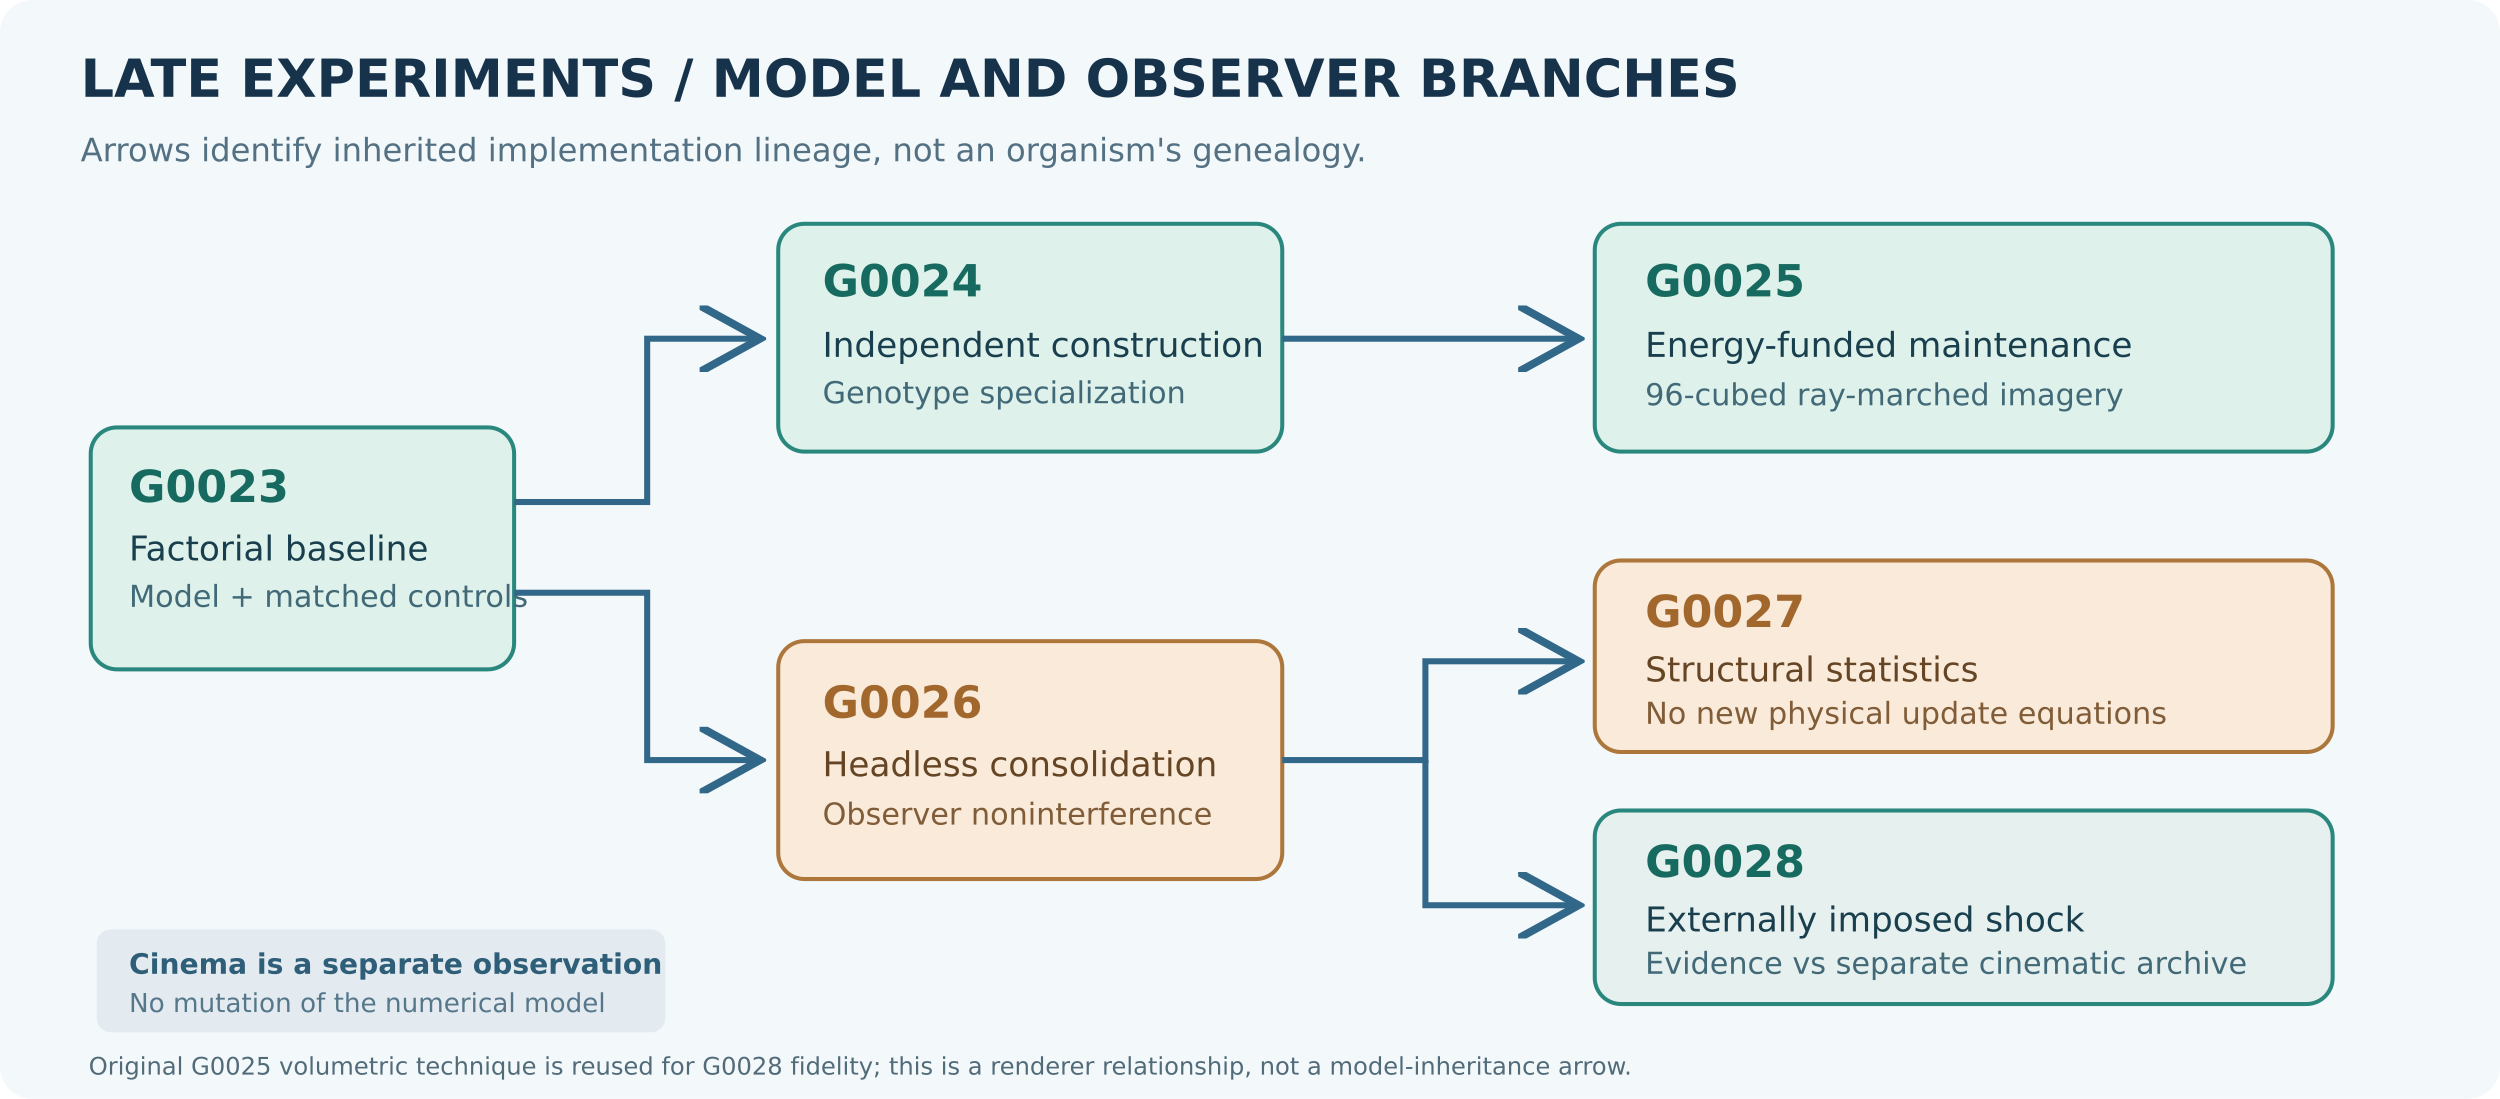
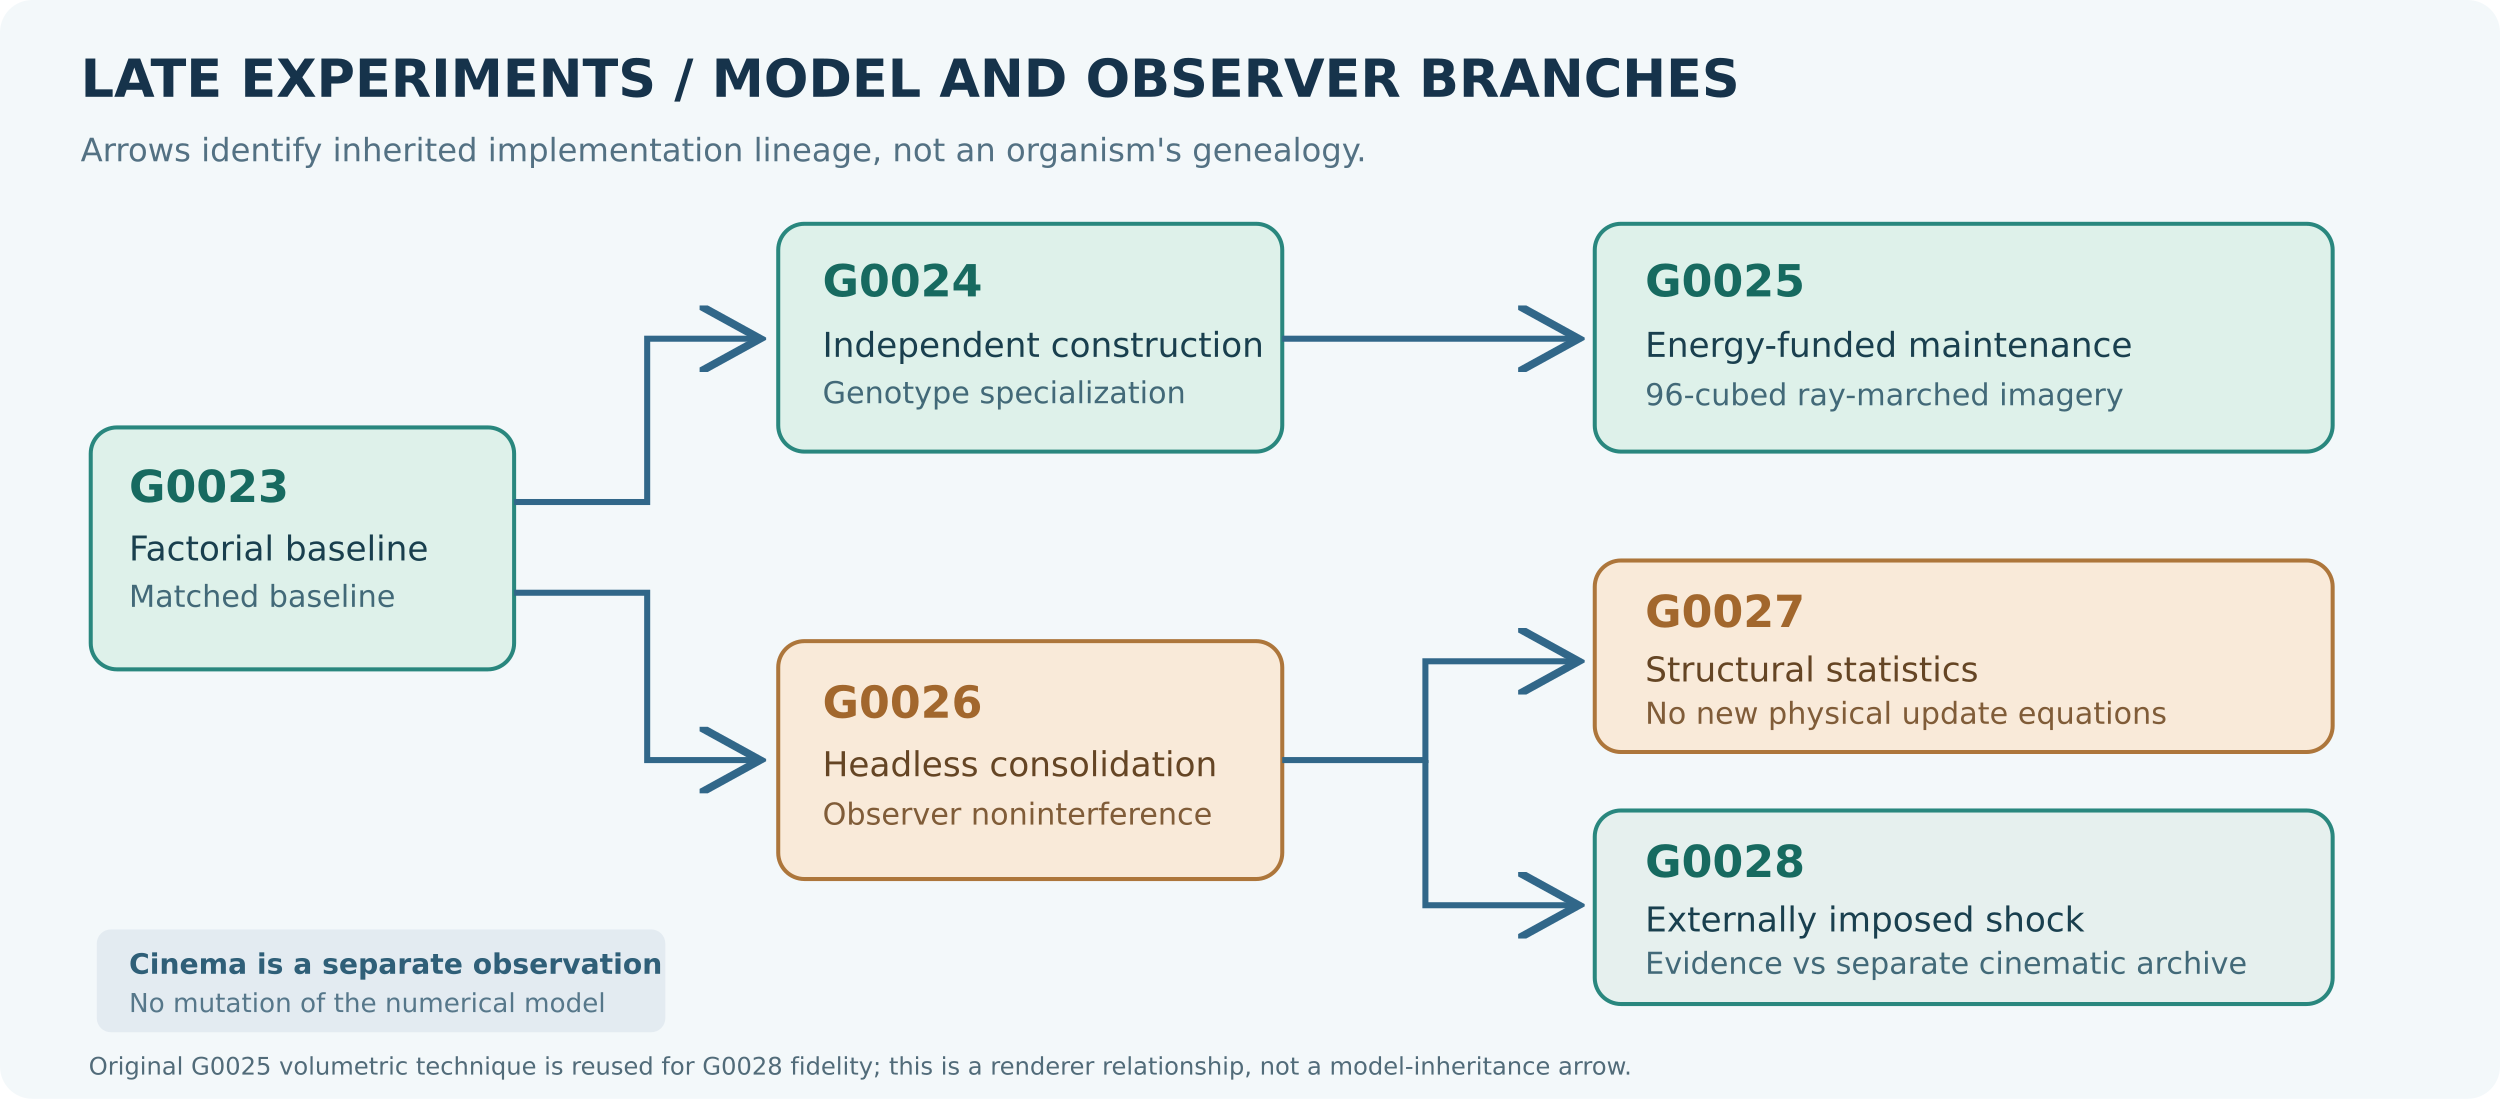
<svg xmlns="http://www.w3.org/2000/svg" viewBox="0 0 1240 545" role="img" aria-label="Model ancestry diagram G0023 splits into construction specialization G0024 and G0025, and G0026 instrumentation leading to G0027 measurement and G0028 shock; rendering workflows are distinct from numerical model revisions.">
  <defs>
    <marker id="tip" markerWidth="11" markerHeight="11" refX="10" refY="5.5" orient="auto">
      <path d="M0 0L10 5.5L0 11" stroke="#316789" stroke-width="1.3" fill="none" />
    </marker>
  </defs>
  <rect width="1240" height="545" rx="16" fill="#f3f8fa" />
  <g font-family="DejaVu Sans, sans-serif">
    <text x="40" y="48" font-size="26" font-weight="bold" fill="#16334b">LATE EXPERIMENTS  /  MODEL AND OBSERVER BRANCHES</text>
    <text x="40" y="80" font-size="16" fill="#537183">Arrows identify inherited implementation lineage, not an organism's genealogy.</text>
    <rect x="45" y="212" width="210" height="120" rx="13" stroke="#29877e" stroke-width="2" fill="#def1ea" />
    <text x="64" y="249" font-size="22" font-weight="bold" fill="#176a60">G0023</text>
    <text x="64" y="278" font-size="17" fill="#193f4e">Factorial baseline</text>
-     <text x="64" y="301" font-size="15" fill="#426978">Model + matched controls</text>
+     <text x="64" y="301" font-size="15" fill="#426978">Matched baseline</text>
    <rect x="386" y="111" width="250" height="113" rx="13" stroke="#29877e" stroke-width="2" fill="#def1ea" />
    <text x="408" y="147" font-size="22" font-weight="bold" fill="#176a60">G0024</text>
    <text x="408" y="177" font-size="17" fill="#193f4e">Independent construction</text>
    <text x="408" y="200" font-size="15" fill="#426978">Genotype specialization</text>
    <rect x="791" y="111" width="366" height="113" rx="13" stroke="#29877e" stroke-width="2" fill="#def1ea" />
    <text x="816" y="147" font-size="22" font-weight="bold" fill="#176a60">G0025</text>
    <text x="816" y="177" font-size="17" fill="#193f4e">Energy-funded maintenance</text>
    <text x="816" y="201" font-size="15" fill="#426978">96-cubed ray-marched imagery</text>
    <rect x="386" y="318" width="250" height="118" rx="13" stroke="#ad763b" stroke-width="2" fill="#f9ead9" />
    <text x="408" y="356" font-size="22" font-weight="bold" fill="#a2672d">G0026</text>
    <text x="408" y="385" font-size="17" fill="#654524">Headless consolidation</text>
    <text x="408" y="409" font-size="15" fill="#805c38">Observer noninterference</text>
    <rect x="791" y="278" width="366" height="95" rx="13" stroke="#ad763b" stroke-width="2" fill="#f9ead9" />
    <text x="816" y="311" font-size="22" font-weight="bold" fill="#a2672d">G0027</text>
    <text x="816" y="338" font-size="17" fill="#654524">Structural statistics</text>
    <text x="816" y="359" font-size="15" fill="#805c38">No new physical update equations</text>
    <rect x="791" y="402" width="366" height="96" rx="13" stroke="#29877e" stroke-width="2" fill="#e6f0ee" />
    <text x="816" y="435" font-size="22" font-weight="bold" fill="#176a60">G0028</text>
    <text x="816" y="462" font-size="17" fill="#193f4e">Externally imposed shock</text>
    <text x="816" y="483" font-size="15" fill="#426978">Evidence vs separate cinematic archive</text>
    <path d="M255 249H321V168H377" fill="none" stroke="#316789" stroke-width="3" marker-end="url(#tip)" />
    <path d="M636 168H783" fill="none" stroke="#316789" stroke-width="3" marker-end="url(#tip)" />
    <path d="M255 294H321V377H377" fill="none" stroke="#316789" stroke-width="3" marker-end="url(#tip)" />
    <path d="M636 377H707V328H783" fill="none" stroke="#316789" stroke-width="3" marker-end="url(#tip)" />
    <path d="M707 377V449H783" fill="none" stroke="#316789" stroke-width="3" marker-end="url(#tip)" />
    <rect x="48" y="461" width="282" height="51" rx="7" fill="#e3ebf1" />
    <text x="64" y="483" font-size="14" font-weight="bold" fill="#2f5f78">Cinema is a separate observation</text>
    <text x="64" y="502" font-size="13" fill="#56778a">No mutation of the numerical model</text>
    <text x="44" y="533" font-size="12" fill="#516b79">Original G0025 volumetric technique is reused for G0028 fidelity; this is a renderer relationship, not a model-inheritance arrow.</text>
  </g>
</svg>
